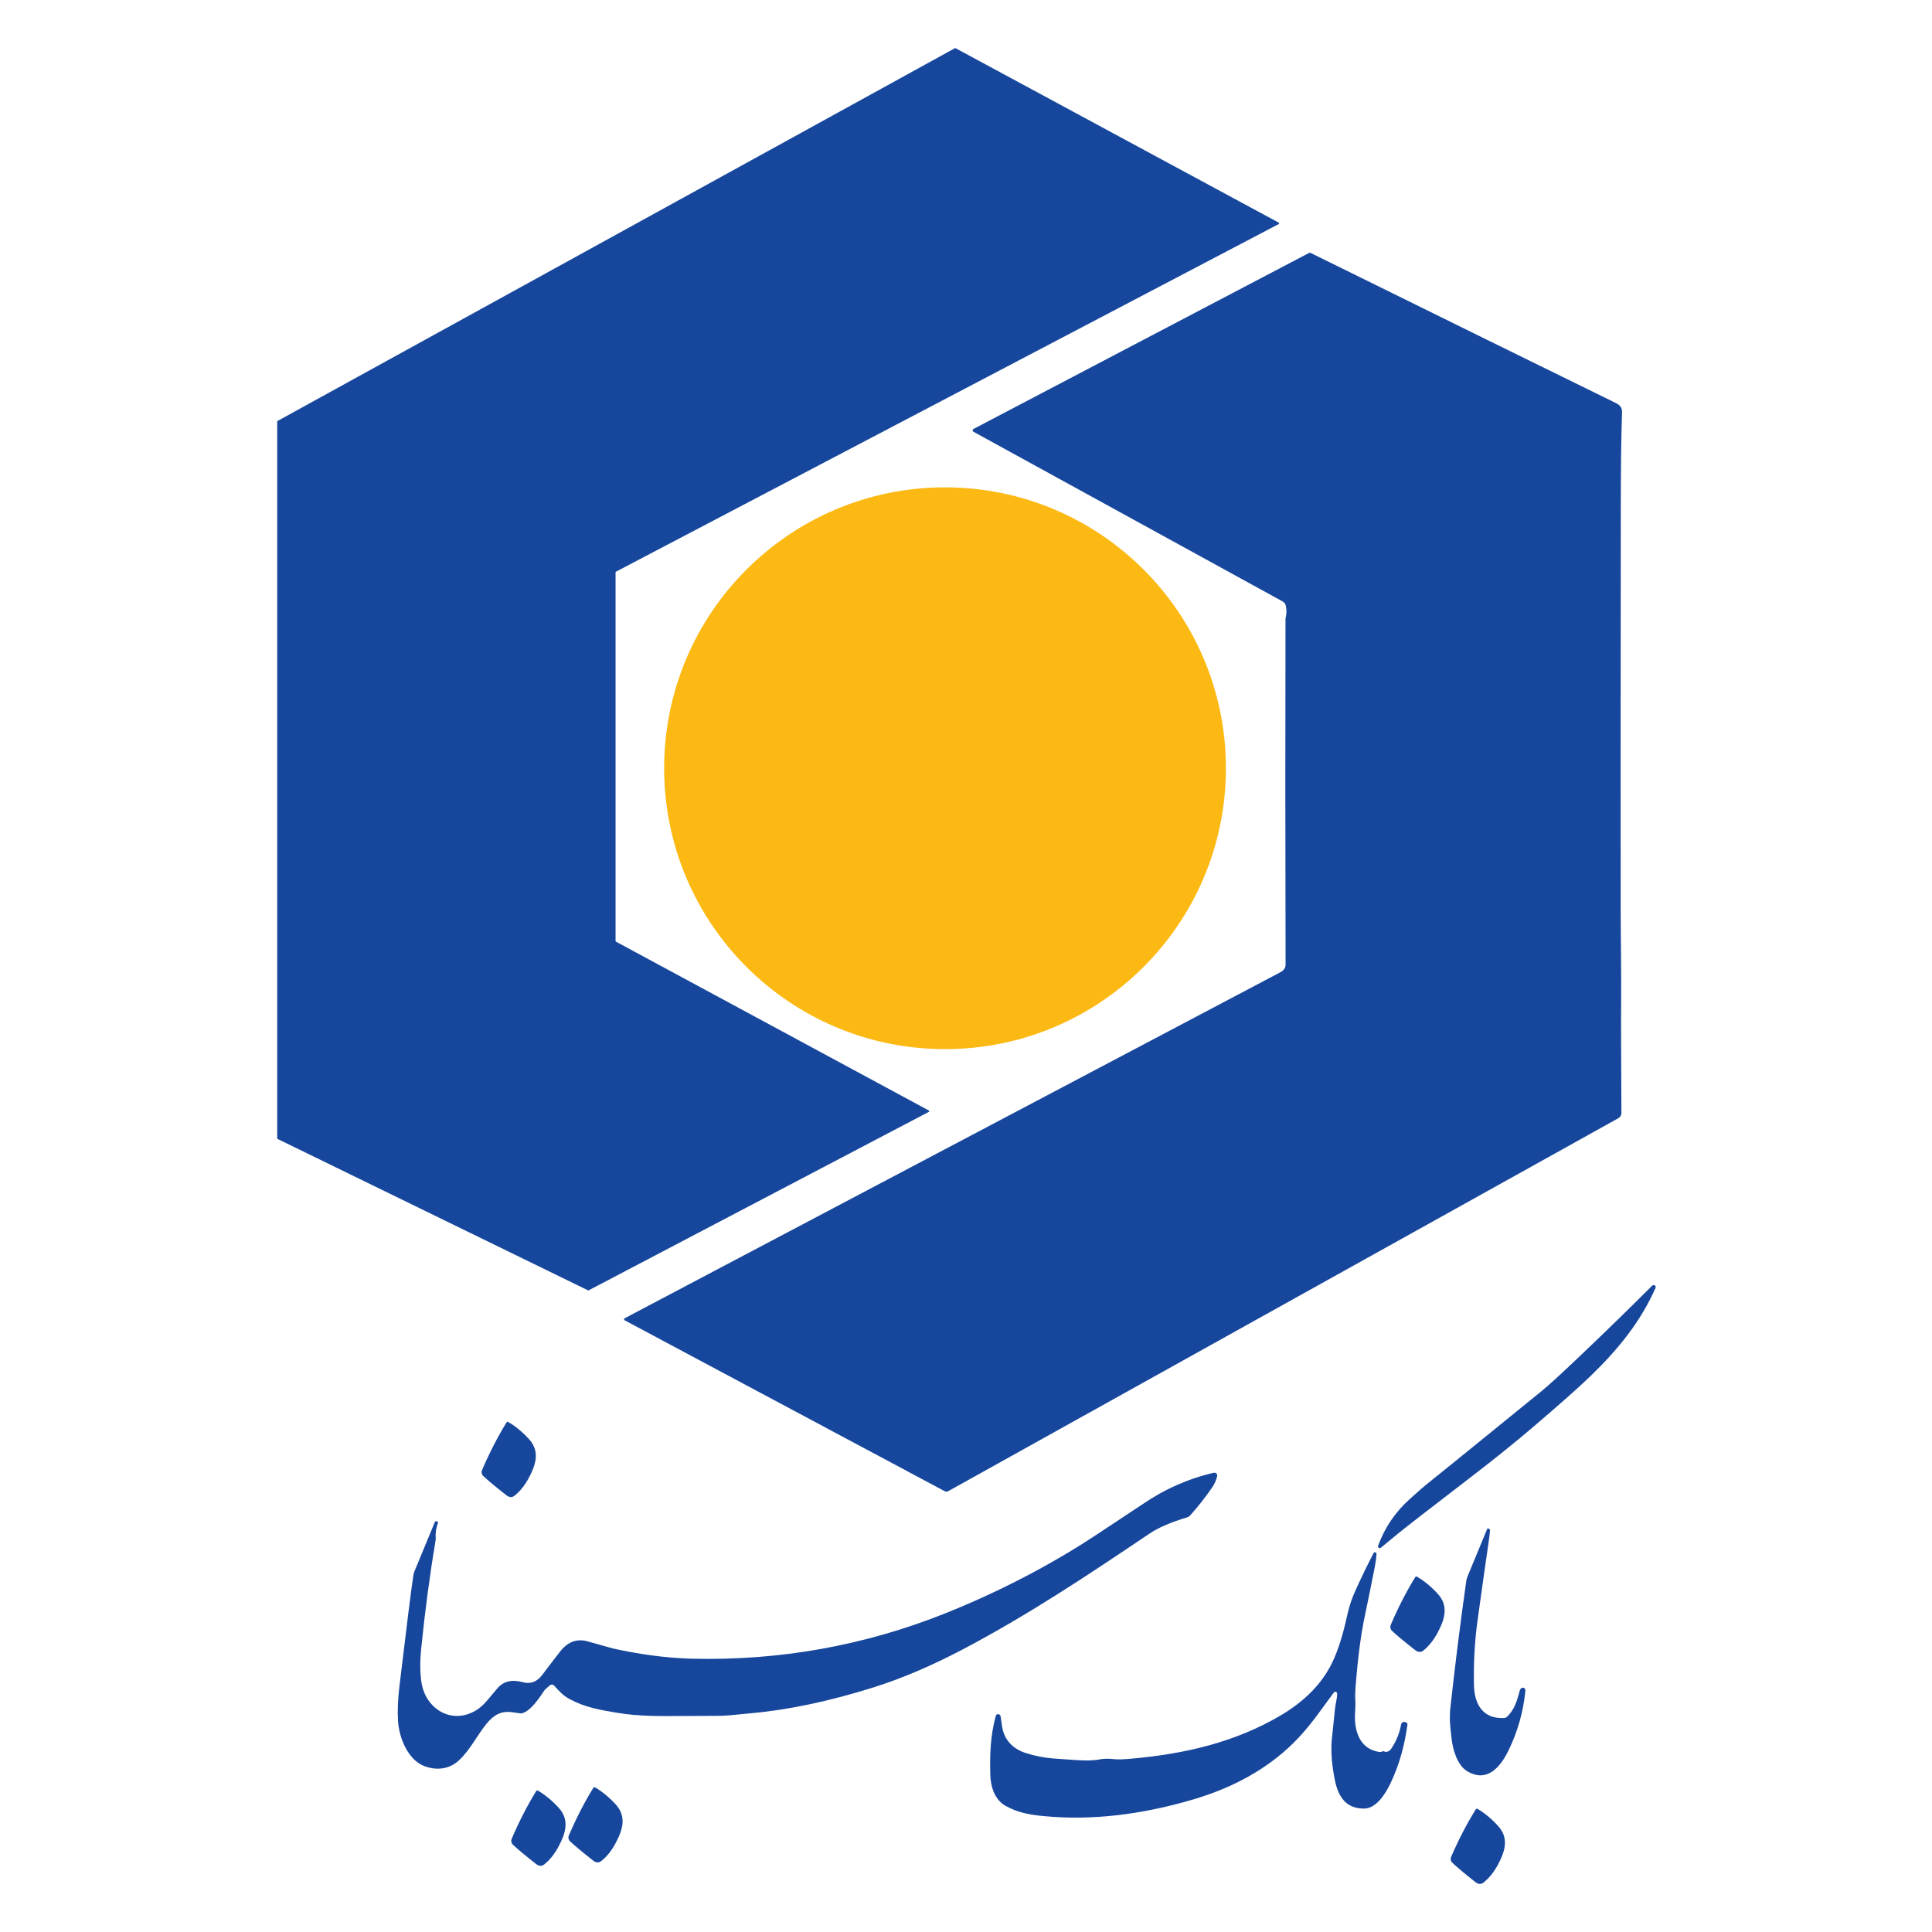
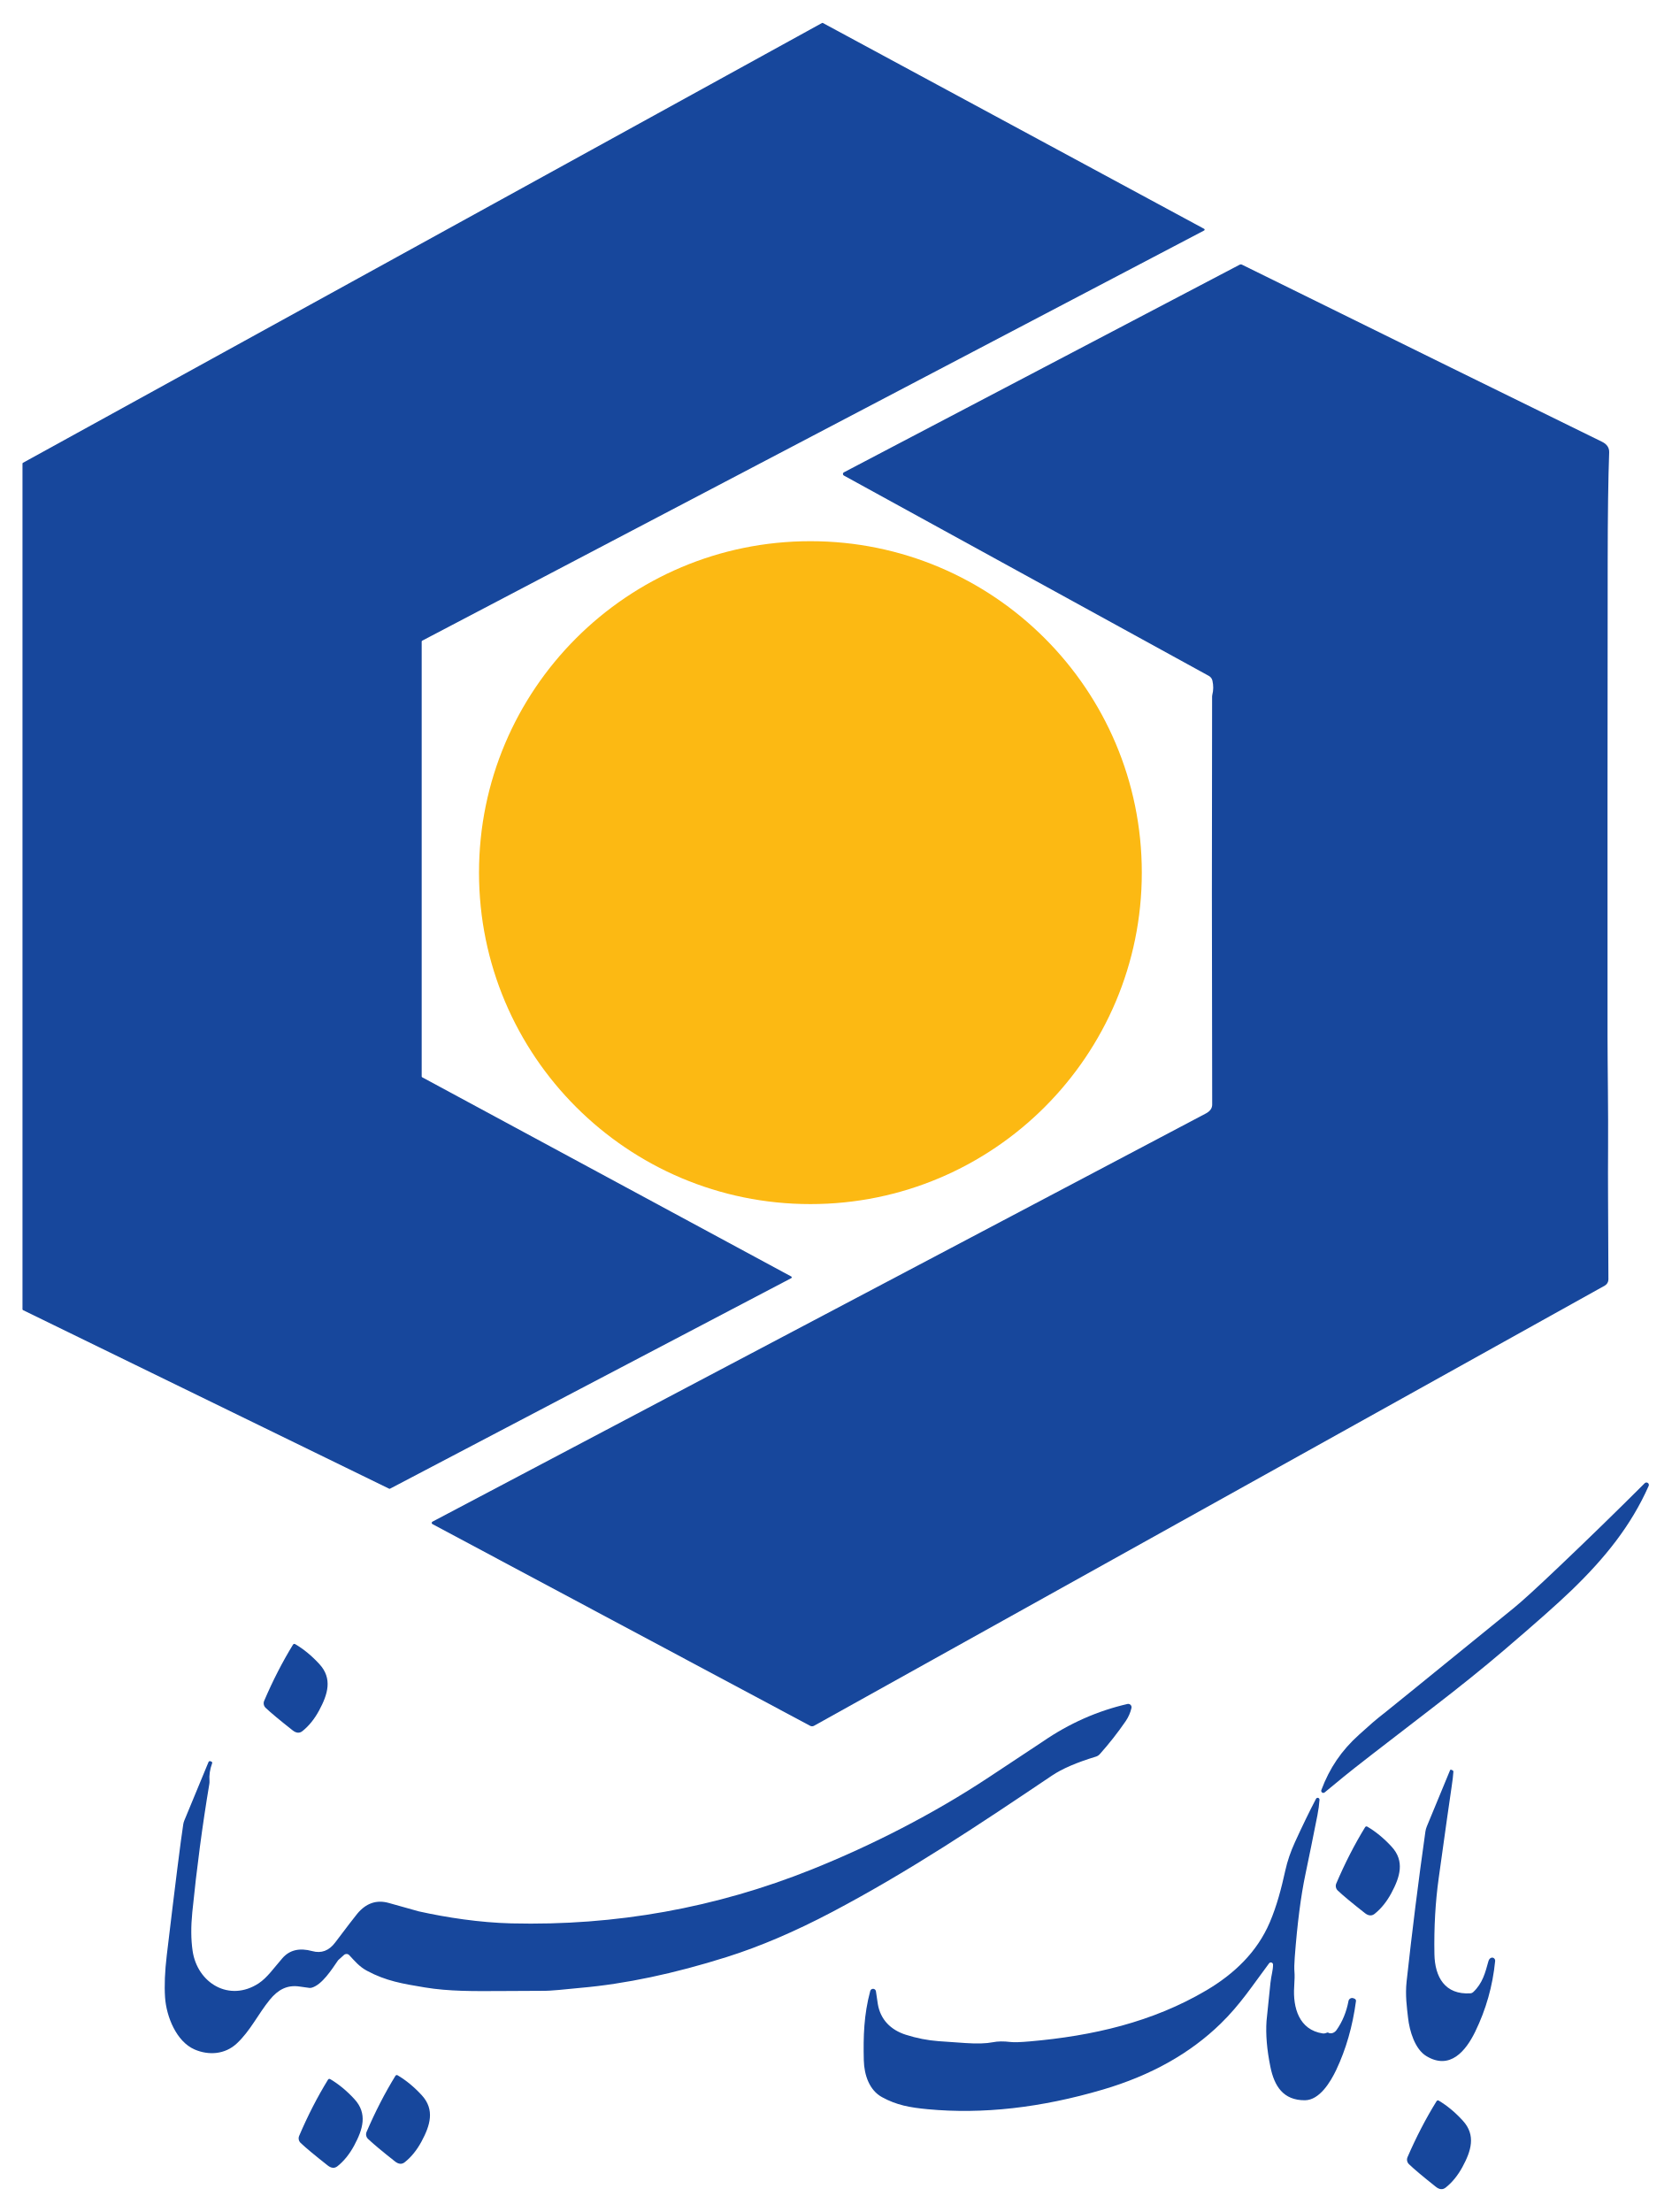
- <svg xmlns="http://www.w3.org/2000/svg" version="1.1" viewBox="0.00 0.00 750.00 750.00">
+ <svg xmlns="http://www.w3.org/2000/svg" version="1.1" viewBox="100.21 11.15 550.04 727.7">
  <path fill="#17479c" d="   M 228.25 500.90   L 107.78 442.15   A 0.31 0.31 0.0 0 1 107.61 441.88   L 107.61 163.67   A 0.31 0.31 0.0 0 1 107.77 163.40   L 370.67 18.72   A 0.31 0.31 0.0 0 1 370.97 18.72   L 496.41 86.43   A 0.31 0.31 0.0 0 1 496.40 86.98   L 239.13 221.92   A 0.31 0.31 0.0 0 0 238.96 222.20   L 238.96 365.28   A 0.31 0.31 0.0 0 0 239.12 365.55   L 360.56 431.09   A 0.31 0.31 0.0 0 1 360.55 431.64   L 228.53 500.90   A 0.31 0.31 0.0 0 1 228.25 500.90   Z" />
  <path fill="#17479c" d="   M 629.31 404.57   Q 629.41 427.57 629.43 432.05   A 2.34 2.33 -14.6 0 1 628.23 434.09   L 368.06 578.89   A 1.35 1.32 -44.8 0 1 366.77 578.90   L 242.49 512.54   A 0.45 0.45 0.0 0 1 242.49 511.75   Q 350.99 454.46 496.97 377.46   Q 499.07 376.35 499.06 374.51   Q 498.88 303.17 499.03 240.24   A 2.05 2.03 52.8 0 1 499.10 239.71   Q 499.68 237.48 499.14 235.08   A 2.38 2.37 -81.7 0 0 497.97 233.51   L 377.88 167.60   A 0.61 0.61 0.0 0 1 377.89 166.53   L 508.10 98.23   A 0.84 0.83 -45.4 0 1 508.86 98.22   Q 586.68 136.59 627.30 156.47   Q 629.77 157.67 629.68 160.00   Q 629.21 172.81 629.19 196.19   Q 629.10 278.38 629.14 352.45   C 629.15 361.98 629.41 376.70 629.32 389.21   Q 629.27 396.70 629.31 404.57   Z" />
  <circle fill="#fcb913" cx="366.86" cy="298.23" r="109.04" />
  <path fill="#17479c" d="   M 536.07 600.81   A 0.69 0.69 0.0 0 1 534.98 600.03   C 537.68 592.81 541.56 587.06 547.40 581.81   Q 553.14 576.65 553.62 576.36   Q 554.21 576.00 598.35 540.10   Q 602.36 536.85 613.37 526.37   Q 627.49 512.95 641.37 499.10   A 0.80 0.80 0.0 0 1 642.67 499.99   C 636.86 513.08 628.32 523.68 617.31 534.31   Q 610.62 540.77 594.85 554.22   Q 584.83 562.77 571.48 573.03   Q 546.38 592.30 542.35 595.64   Q 537.78 599.42 536.07 600.81   Z" />
  <path fill="#17479c" d="   M 197.33 552.03   Q 201.55 554.51 205.31 558.61   C 209.68 563.37 208.07 568.54 205.21 573.85   Q 202.92 578.09 199.73 580.64   Q 198.28 581.80 196.50 580.40   Q 190.08 575.34 187.61 572.99   A 2.08 2.06 33.6 0 1 187.14 570.67   Q 191.40 560.71 196.62 552.20   A 0.52 0.52 0.0 0 1 197.33 552.03   Z" />
  <path fill="#17479c" d="   M 169.47 590.56   L 169.77 590.68   A 0.43 0.42 21.6 0 1 170.01 591.22   Q 168.92 594.17 169.14 597.05   A 4.34 4.12 -43.5 0 1 169.09 598.01   Q 165.69 618.26 163.48 640.25   Q 162.77 647.36 163.58 652.92   C 165.14 663.61 175.72 669.92 185.34 663.61   C 188.12 661.78 190.35 658.54 193.14 655.34   Q 196.67 651.30 202.95 653.02   Q 207.44 654.26 210.49 650.20   Q 216.29 642.51 217.74 640.75   Q 222.10 635.48 228.16 637.19   Q 237.79 639.90 238.01 639.95   C 247.18 641.99 258.08 643.64 268.44 643.90   Q 319.90 645.17 367.39 626.12   C 387.02 618.24 407.31 607.92 425.66 595.77   Q 443.24 584.14 443.34 584.07   Q 456.31 575.15 471.19 571.72   A 1.10 1.10 0.0 0 1 472.50 573.04   Q 471.95 575.39 470.60 577.37   Q 466.68 583.07 462.08 588.22   A 2.91 2.82 -76.6 0 1 460.78 589.05   Q 451.35 591.90 446.31 595.30   C 422.07 611.62 399.56 626.65 374.18 640.06   Q 355.79 649.77 339.32 654.97   Q 313.28 663.18 291.22 665.11   C 285.75 665.59 282.06 666.14 278.24 666.09   Q 277.47 666.08 264.50 666.16   C 256.36 666.20 247.94 666.30 239.98 664.97   C 232.70 663.76 227.23 662.87 220.95 659.49   C 218.45 658.15 216.95 656.31 215.12 654.35   A 1.23 1.23 0.0 0 0 213.41 654.27   L 211.53 655.96   A 0.57 0.32 -79.1 0 0 211.42 656.09   C 209.27 659.23 206.20 663.99 202.88 665.03   A 2.29 2.28 39.2 0 1 201.96 665.12   Q 201.31 665.07 198.79 664.68   C 194.70 664.06 191.69 665.71 188.98 669.02   C 185.12 673.75 182.57 679.29 178.07 683.45   C 174.22 687.02 168.87 687.39 164.23 685.38   C 158.24 682.78 154.95 674.57 154.52 668.24   Q 154.13 662.39 155.08 654.42   Q 159.32 618.87 160.51 611.29   A 5.42 5.35 -29.7 0 1 160.86 610.05   L 168.82 590.82   A 0.50 0.49 22.7 0 1 169.47 590.56   Z" />
  <path fill="#17479c" d="   M 577.33 593.51   A 0.28 0.28 0.0 0 1 577.70 593.36   L 578.10 593.52   A 0.53 0.52 14.2 0 1 578.42 594.04   Q 578.31 595.84 577.86 598.82   Q 576.97 604.68 573.59 629.01   Q 571.94 640.84 572.18 654.01   C 572.32 661.54 575.62 667.44 584.04 666.91   A 1.40 1.40 0.0 0 0 584.92 666.53   C 588.06 663.62 588.94 659.99 589.93 656.41   Q 590.20 655.44 590.89 655.21   A 1.02 0.97 84.2 0 1 592.16 656.30   Q 590.95 668.57 585.58 679.57   C 582.53 685.81 577.33 692.28 569.53 687.56   C 565.75 685.28 563.98 679.25 563.51 675.01   C 563.13 671.64 562.53 667.54 563.03 663.00   Q 565.73 638.30 569.21 613.71   A 7.37 7.03 -30.8 0 1 569.69 611.98   L 577.33 593.51   Z" />
  <path fill="#17479c" d="   M 535.12 601.87   C 535.13 602.18 535.13 602.50 535.12 602.81   C 535.12 602.50 535.12 602.19 535.12 601.87   Z" />
  <path fill="#17479c" d="   M 533.22 602.92   A 0.61 0.61 0.0 0 1 534.37 603.24   Q 534.22 605.55 533.68 608.33   Q 531.57 619.03 529.74 627.74   Q 527.48 638.43 526.22 655.09   Q 525.98 658.23 526.13 659.92   Q 526.26 661.36 526.04 664.74   C 525.58 671.58 527.61 678.95 535.45 680.11   A 1.96 1.95 38.3 0 0 536.42 680.00   Q 537.06 679.75 537.14 679.80   A 2.30 1.90 -55.5 0 0 539.97 678.99   Q 542.88 674.87 543.91 669.43   A 1.21 1.21 0.0 0 1 545.56 668.54   L 545.92 668.69   A 0.75 0.73 15.2 0 1 546.37 669.46   Q 544.71 681.90 539.86 692.13   C 538.01 696.02 534.40 702.06 529.57 702.09   C 522.41 702.13 519.50 697.41 518.21 691.10   Q 516.48 682.61 516.94 675.97   Q 516.95 675.79 518.22 663.53   C 518.49 661.00 519.09 659.38 519.08 657.47   A 0.72 0.72 0.0 0 0 517.78 657.04   C 512.19 664.53 508.26 670.63 501.87 676.86   Q 486.74 691.62 463.08 698.58   Q 432.50 707.58 405.49 705.04   C 399.56 704.48 395.22 703.70 390.41 701.06   C 386.30 698.81 384.56 693.88 384.43 688.97   C 384.24 681.11 384.44 673.98 386.55 666.12   A 0.96 0.96 0.0 0 1 388.42 666.23   Q 388.82 669.08 389.04 670.43   C 389.89 675.52 393.27 678.95 398.23 680.53   Q 403.60 682.25 409.04 682.65   Q 413.26 682.96 417.93 683.27   Q 423.60 683.65 426.89 683.00   Q 429.32 682.51 432.69 682.92   Q 434.41 683.13 439.00 682.73   C 459.71 680.93 479.43 676.39 497.16 665.92   C 506.25 660.55 513.84 653.36 518.02 643.54   C 520.33 638.10 521.79 632.50 523.13 626.45   Q 524.14 621.88 526.31 617.14   Q 530.01 609.05 533.22 602.92   Z" />
  <path fill="#17479c" d="   M 550.09 612.07   Q 554.32 614.56 558.09 618.66   C 562.48 623.43 560.87 628.61 558.01 633.94   Q 555.72 638.19 552.52 640.75   Q 551.07 641.91 549.29 640.51   Q 542.85 635.45 540.37 633.09   A 2.08 2.06 33.6 0 1 539.89 630.77   Q 544.15 620.78 549.38 612.25   A 0.52 0.52 0.0 0 1 550.09 612.07   Z" />
  <path fill="#17479c" d="   M 231.03 693.87   Q 235.24 696.36 239.00 700.45   C 243.36 705.22 241.75 710.38 238.89 715.68   Q 236.60 719.92 233.40 722.46   Q 231.96 723.62 230.18 722.22   Q 223.77 717.16 221.31 714.81   A 2.07 2.06 33.7 0 1 220.83 712.49   Q 225.10 702.54 230.32 694.05   A 0.52 0.52 0.0 0 1 231.03 693.87   Z" />
  <path fill="#17479c" d="   M 208.85 695.13   Q 213.07 697.62 216.83 701.72   C 221.22 706.49 219.61 711.66 216.74 716.99   Q 214.45 721.23 211.25 723.79   Q 209.80 724.94 208.03 723.54   Q 201.60 718.48 199.12 716.12   A 2.08 2.06 33.6 0 1 198.64 713.81   Q 202.90 703.83 208.14 695.31   A 0.52 0.52 0.0 0 1 208.85 695.13   Z" />
  <path fill="#17479c" d="   M 573.60 702.21   Q 577.80 704.71 581.54 708.82   C 585.90 713.60 584.27 718.76 581.39 724.06   Q 579.08 728.29 575.88 730.82   Q 574.42 731.97 572.66 730.57   Q 566.26 725.49 563.80 723.12   A 2.08 2.06 33.9 0 1 563.33 720.81   Q 567.63 710.87 572.89 702.39   A 0.52 0.52 0.0 0 1 573.60 702.21   Z" />
</svg>
